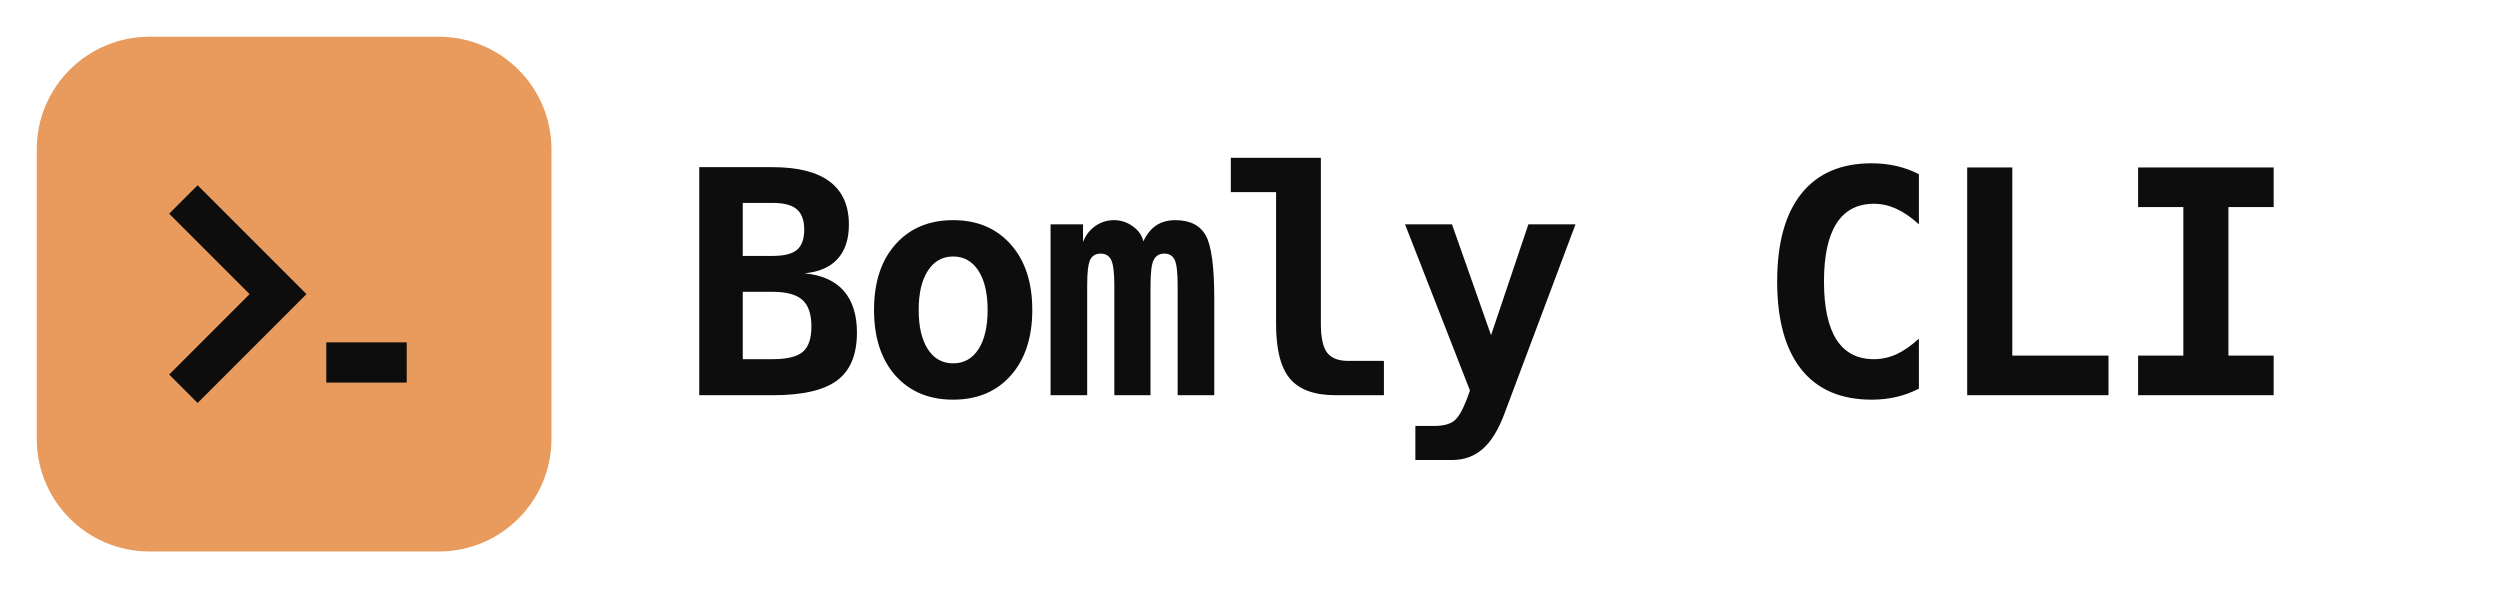
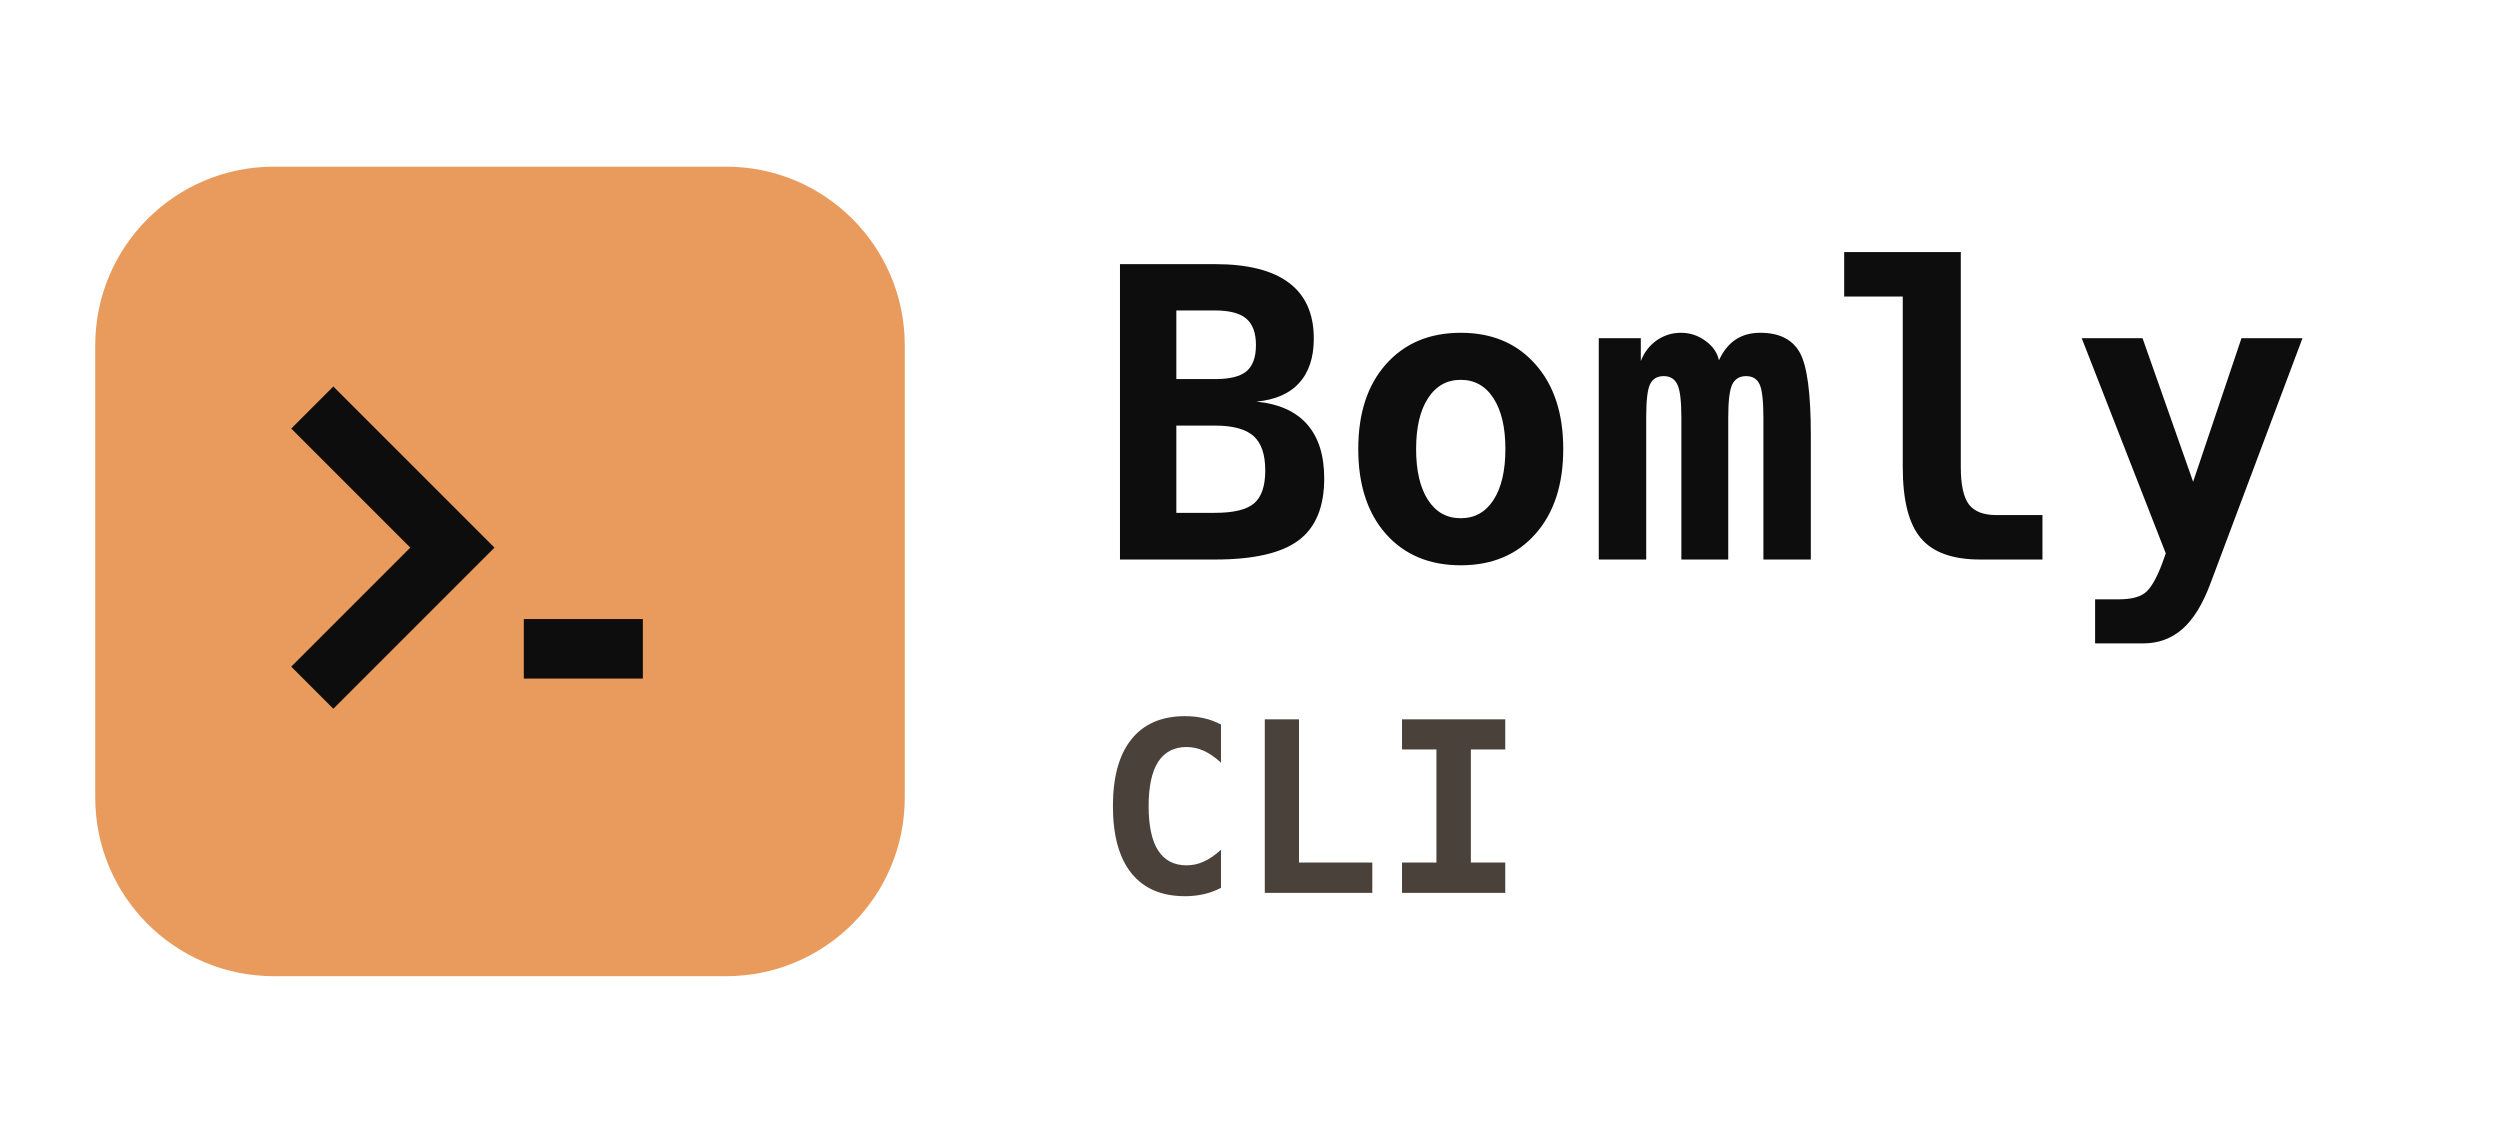
- <svg xmlns="http://www.w3.org/2000/svg" width="272" height="64" viewBox="0 0 272 64" fill="none" role="img" aria-label="Bomly CLI">
+ <svg xmlns="http://www.w3.org/2000/svg" width="210" height="96" viewBox="0 0 210 96" fill="none" role="img" aria-label="Bomly CLI">
  <style>
    .wm { fill: #0D0D0D; font-family: "JetBrains Mono", "Geist Mono", ui-monospace, "SFMono-Regular", Menlo, monospace; font-weight: 700; }
-     @media (prefers-color-scheme: dark) { .wm { fill: #F2EFE9; } }
+     .sub { fill: #4A423A; font-family: "JetBrains Mono", "Geist Mono", ui-monospace, "SFMono-Regular", Menlo, monospace; font-weight: 600; }
+     @media (prefers-color-scheme: dark) {
+       .wm { fill: #F2EFE9; }
+       .sub { fill: #D6CFC5; }
+     }
  </style>
-   <g transform="translate(4 4) scale(0.875)">
-     <rect x="0" y="0" width="64" height="64" rx="14" fill="#E89B5C" />
+   <g transform="translate(8 14)">
+     <rect x="0" y="0" width="68" height="68" rx="15" fill="#E89B5C" />
    <path d="M20 22 L30 32 L20 42" fill="none" stroke="#0D0D0D" stroke-width="5" stroke-linecap="square" stroke-linejoin="miter" />
    <rect x="36" y="38" width="10" height="5" fill="#0D0D0D" />
  </g>
-   <text class="wm" x="74" y="43" font-size="34" letter-spacing="-1">Bomly CLI</text>
+   <text class="wm" x="92" y="47" font-size="34">Bomly</text>
+   <text class="sub" x="92" y="75" font-size="20">CLI</text>
</svg>
